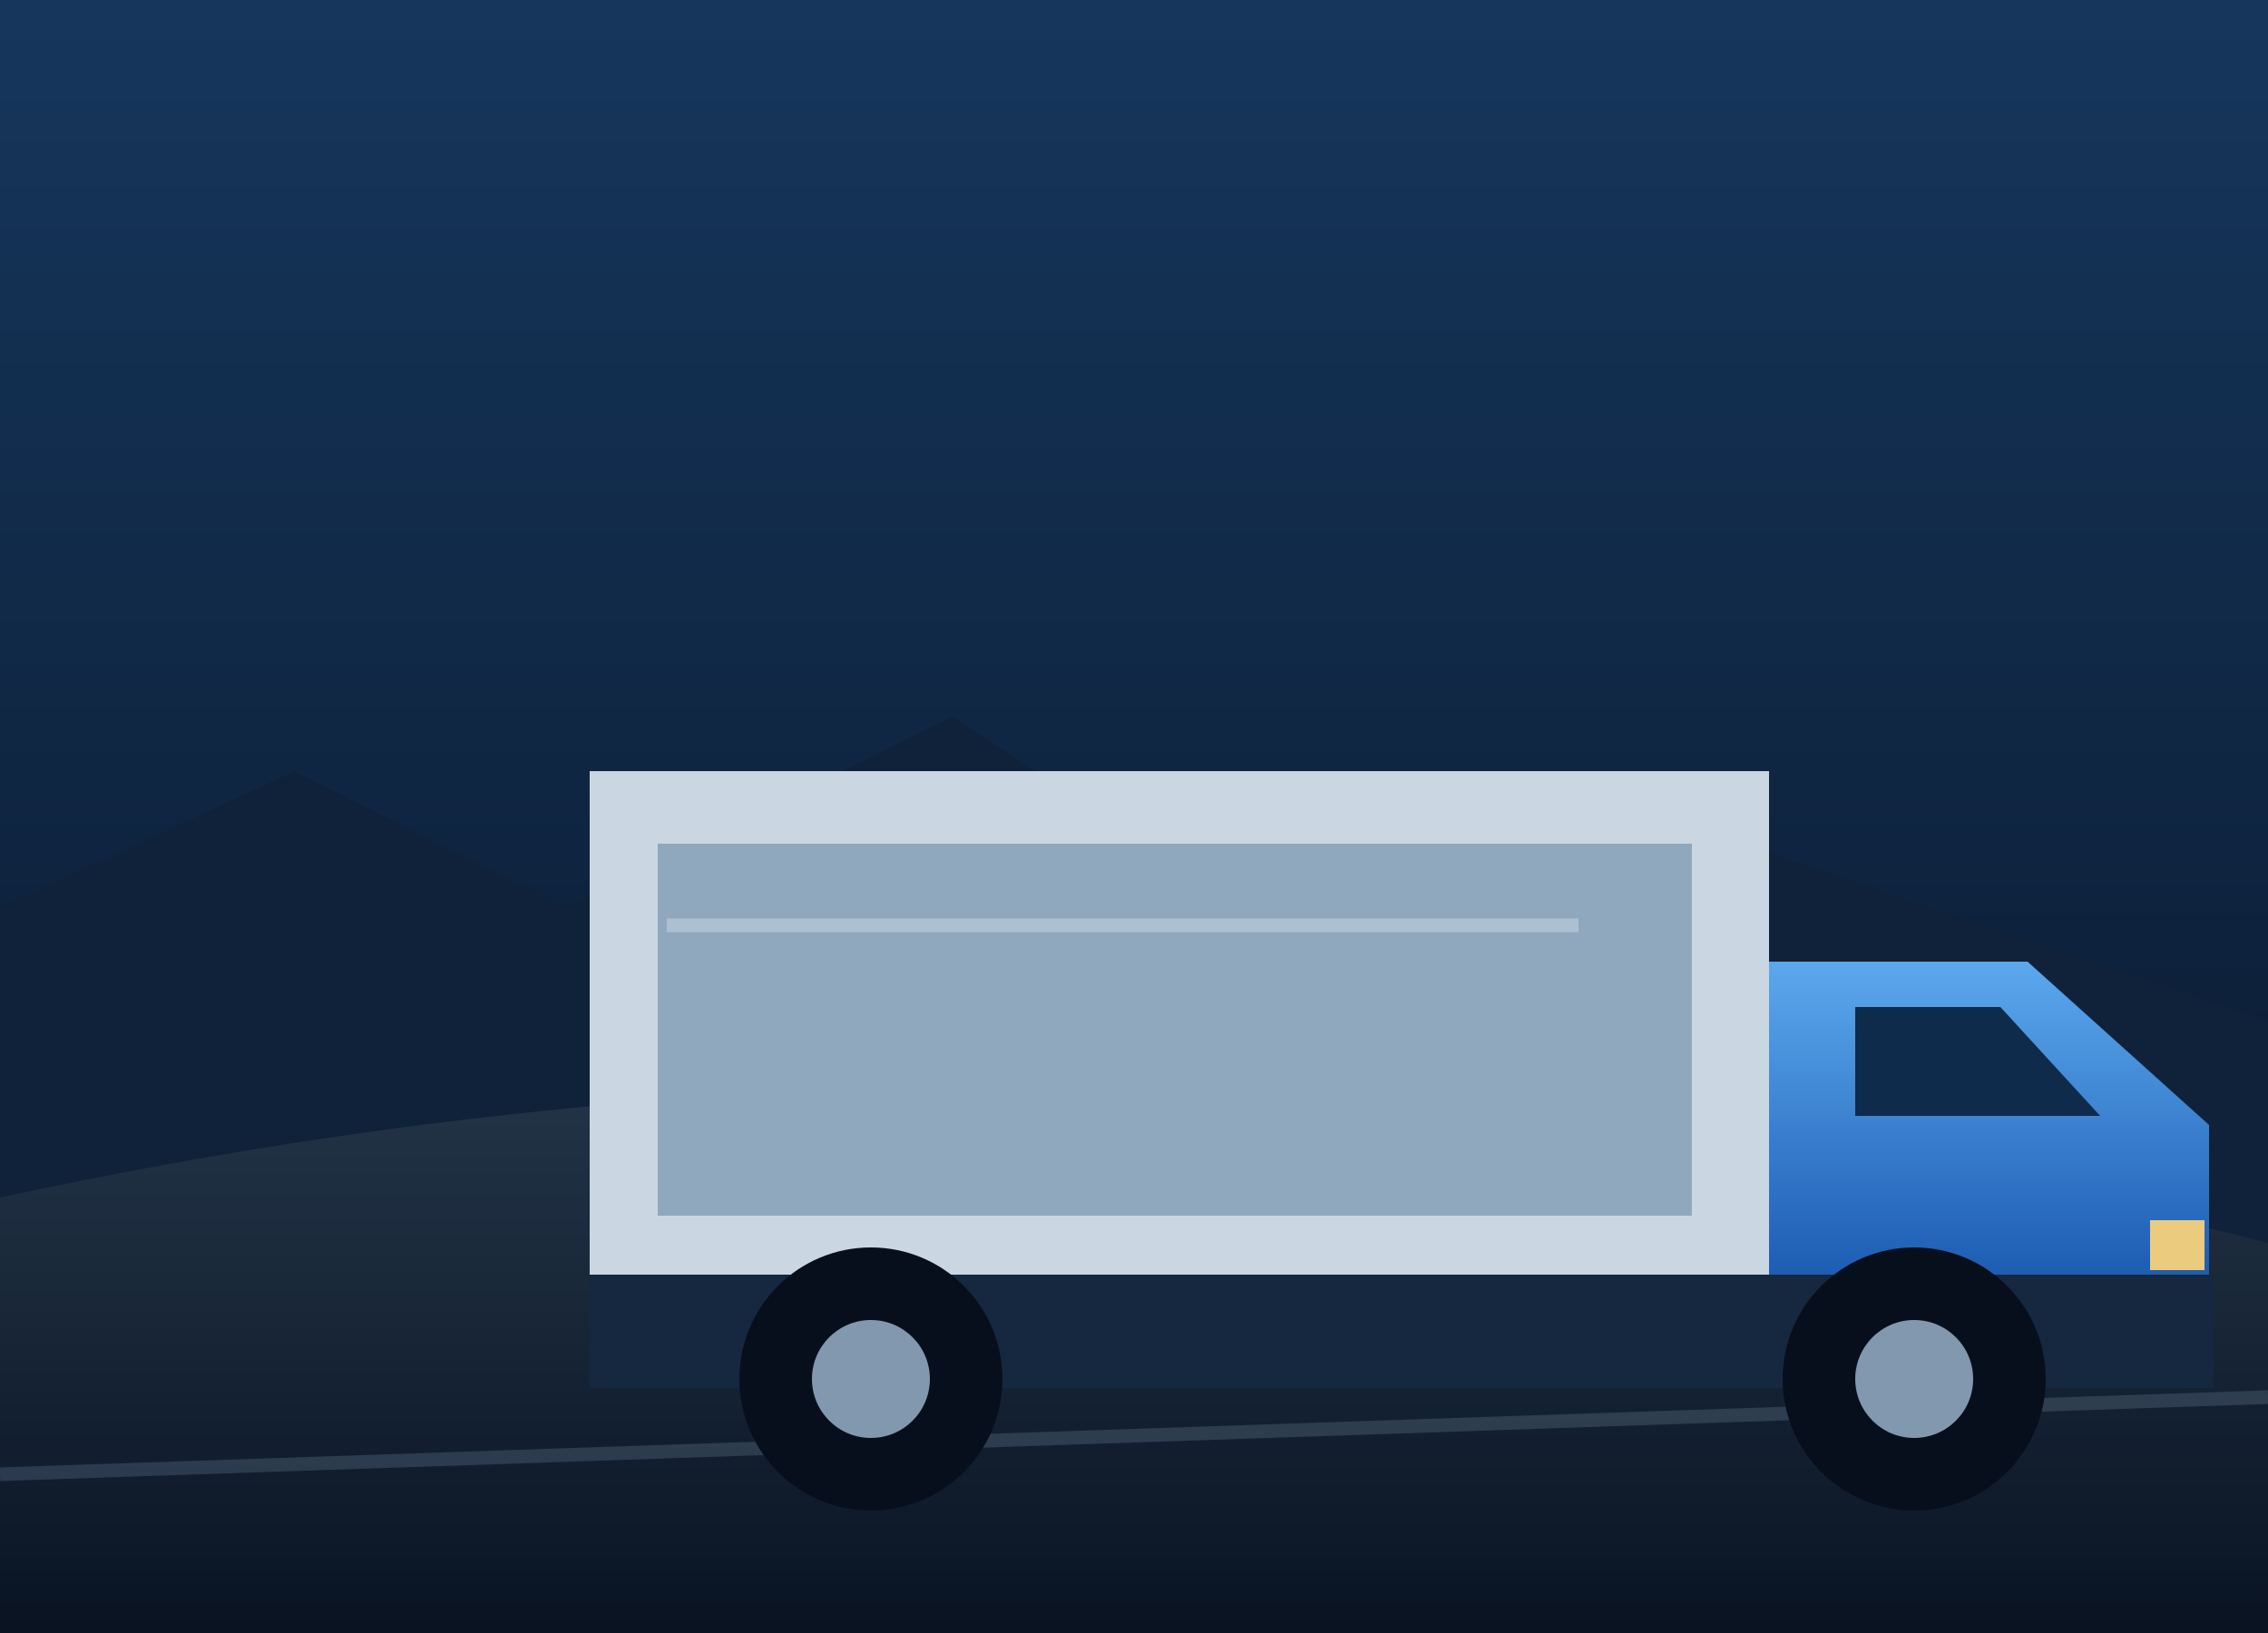
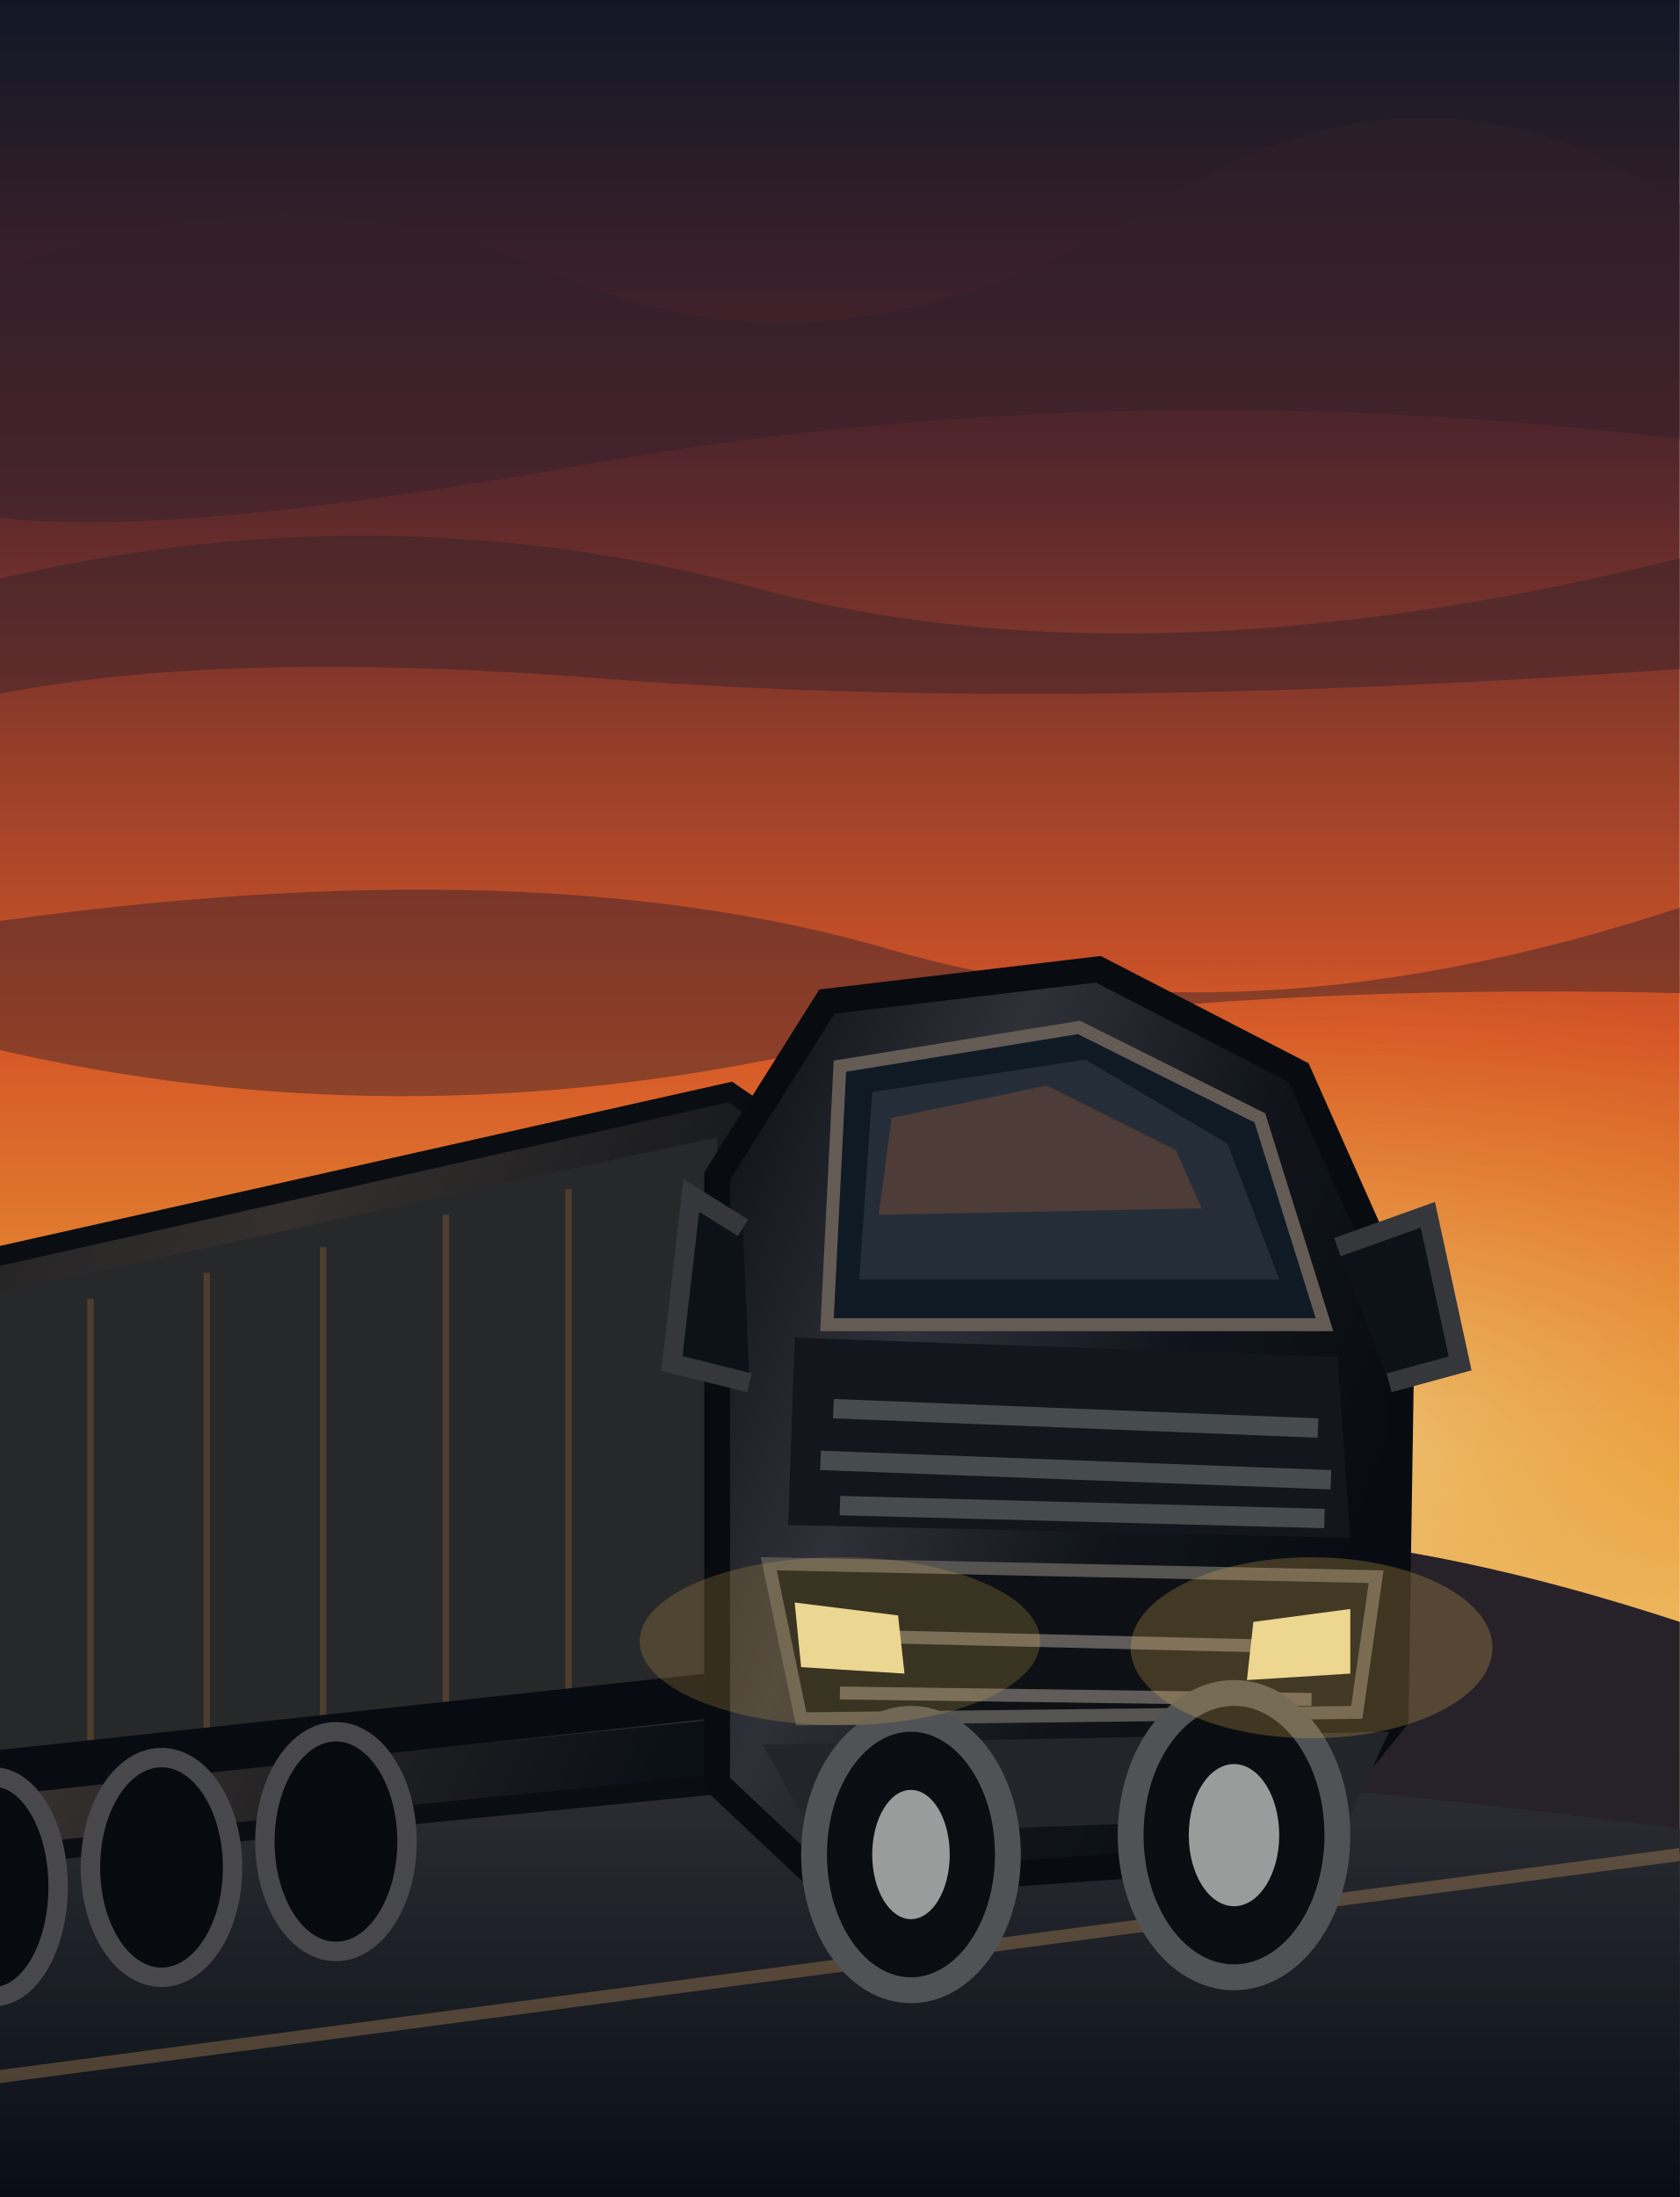
- <svg xmlns="http://www.w3.org/2000/svg" viewBox="0 0 500 360">
+ <svg xmlns="http://www.w3.org/2000/svg" viewBox="0 0 260 340" preserveAspectRatio="xMidYMid slice">
  <defs>
-     <linearGradient id="sky" x2="0" y2="1">
-       <stop stop-color="#183a62" />
-       <stop offset="1" stop-color="#071426" />
+     <linearGradient id="sky" x1="0" y1="0" x2="0" y2="1">
+       <stop stop-color="#101827" />
+       <stop offset=".22" stop-color="#5d292d" />
+       <stop offset=".47" stop-color="#e65c28" />
+       <stop offset=".67" stop-color="#ffb039" />
+       <stop offset=".78" stop-color="#ffe58c" />
+       <stop offset="1" stop-color="#1c2028" />
    </linearGradient>
-     <linearGradient id="cab" x2="0" y2="1">
-       <stop stop-color="#63b5ff" />
-       <stop offset="1" stop-color="#1658b8" />
+     <linearGradient id="metal" x1="0" y1="0" x2="1" y2=".5">
+       <stop stop-color="#080d12" />
+       <stop offset=".38" stop-color="#32343a" />
+       <stop offset=".7" stop-color="#11161b" />
+       <stop offset="1" stop-color="#080c11" />
    </linearGradient>
-     <linearGradient id="road" x2="0" y2="1">
-       <stop stop-color="#26374b" />
-       <stop offset="1" stop-color="#0a1423" />
+     <linearGradient id="box" x1="0" y1="0" x2="1" y2=".3">
+       <stop stop-color="#14181d" />
+       <stop offset=".5" stop-color="#38332f" />
+       <stop offset="1" stop-color="#0b1017" />
    </linearGradient>
+     <linearGradient id="road" x1="0" y1="0" x2="0" y2="1">
+       <stop stop-color="#303137" />
+       <stop offset="1" stop-color="#080e16" />
+     </linearGradient>
+     <radialGradient id="sun">
+       <stop stop-color="#ffdf90" stop-opacity=".9" />
+       <stop offset="1" stop-color="#ff8a22" stop-opacity="0" />
+     </radialGradient>
  </defs>
-   <rect width="500" height="360" fill="url(#sky)" />
-   <path d="M0 200 65 170 125 200 210 158 290 210 360 178 500 225V360H0" fill="#10243d" />
-   <path d="M0 264Q250 210 500 274V360H0" fill="url(#road)" />
-   <path d="M0 325 500 308" stroke="#8aa3ba" stroke-opacity=".25" stroke-width="3" />
-   <g transform="translate(35 105)">
-     <path d="M95 65H355V186H95Z" fill="#dbe7f3" />
-     <path d="M110 81H338V163H110Z" fill="#9cb5cc" />
-     <path d="M355 107H412L452 143V186H355Z" fill="url(#cab)" />
-     <path d="M374 117H406L428 141H374Z" fill="#102e4f" />
-     <path d="M95 176H453V201H95Z" fill="#172a43" />
-     <circle cx="157" cy="199" r="29" fill="#080f1d" />
-     <circle cx="157" cy="199" r="13" fill="#8da4bb" />
-     <circle cx="387" cy="199" r="29" fill="#080f1d" />
-     <circle cx="387" cy="199" r="13" fill="#8da4bb" />
-     <path d="M439 164h12v11h-12Z" fill="#ffdb85" />
-     <path d="M112 99h201" stroke="#dce9f7" stroke-width="3" opacity=".5" />
+   <rect width="260" height="340" fill="url(#sky)" />
+   <ellipse cx="198" cy="224" rx="125" ry="75" fill="url(#sun)" />
+   <g opacity=".45" fill="#34212b">
+     <path d="M-15 48Q40 22 85 42T180 31T275 44V70Q180 56 90 72T-15 75Z" />
+     <path d="M-20 95Q50 73 117 91T280 81V102Q170 111 93 105T-20 113Z" />
+     <path d="M-10 144Q80 130 138 147T270 137V154Q185 151 119 164T-10 160Z" />
  </g>
-   <path d="M0 0h500v360H0Z" fill="#05101e" opacity=".08" />
+   <path d="M0 249Q38 236 74 248T150 244T260 251V340H0" fill="#29232a" />
+   <path d="M0 282Q100 262 260 283V340H0" fill="url(#road)" />
+   <path d="M-20 324 260 287" stroke="#edb16b" stroke-opacity=".3" stroke-width="2" />
+   <g transform="translate(-34 0)">
+     <path d="M-9 204 147 169 166 182 167 274 5 290Z" fill="url(#box)" stroke="#0a0d11" stroke-width="3" />
+     <path d="M-3 208 145 176 146 266 0 281Z" fill="#292a2b" />
+     <path d="M15 207 15 278M31 204 31 275M48 201 48 272M66 197 66 270M84 193 84 267M103 188 103 265M122 184 122 263" stroke="#a46a39" stroke-opacity=".36" stroke-width="1" />
+     <path d="M0 278 148 262" stroke="#080c11" stroke-width="7" />
+     <path d="M22 276 22 292M53 274 53 290M83 270 83 286" stroke="#0c1116" stroke-width="5" />
+     <g fill="#070a0e" stroke="#4d4d50" stroke-width="3">
+       <ellipse cx="33" cy="292" rx="10" ry="17" />
+       <ellipse cx="59" cy="289" rx="11" ry="17" />
+       <ellipse cx="86" cy="285" rx="11" ry="17" />
+     </g>
+     <path d="M145 182 162 155 204 150 235 166 251 202 250 266 233 287 162 292 145 276Z" fill="url(#metal)" stroke="#080b0e" stroke-width="4" />
+     <path d="M164 165 201 159 229 173 239 205 162 205Z" fill="#101b26" stroke="#6b625a" stroke-width="2" />
+     <path d="M169 169 202 164 224 177 232 198 167 198Z" fill="#27303b" />
+     <path d="M172 173 196 168 216 178 220 187 170 188Z" fill="#a35e37" opacity=".35" />
+     <path d="M157 207 241 210 243 238 156 236Z" fill="#13171c" />
+     <path d="M163 218 238 221M161 226 240 229M164 233 239 235" stroke="#4b5053" stroke-width="3" />
+     <path d="M153 242 247 244 244 265 158 266Z" fill="#0d1115" stroke="#5b5a56" stroke-width="2" />
+     <path d="M158 253 241 255M164 262 237 263" stroke="#66635e" stroke-width="2" />
+     <path d="M149 190 141 185 138 211 150 214M241 193 255 188 260 211 249 214" fill="#0d1218" stroke="#383b3d" stroke-width="3" />
+     <path d="M152 270 249 268 243 281 160 284Z" fill="#24282b" />
+     <g fill="#0a0d10" stroke="#56595a" stroke-width="4">
+       <ellipse cx="175" cy="287" rx="15" ry="21" />
+       <ellipse cx="225" cy="284" rx="16" ry="22" />
+     </g>
+     <g fill="#a6a7a6">
+       <ellipse cx="175" cy="287" rx="6" ry="10" />
+       <ellipse cx="225" cy="284" rx="7" ry="11" />
+     </g>
+     <path d="M157 248 173 250 174 259 158 258Z" fill="#fff0ad" />
+     <path d="M228 251 243 249 243 259 227 260Z" fill="#fff0ad" />
+     <ellipse cx="164" cy="254" rx="31" ry="13" fill="#ffc75c" opacity=".2" />
+     <ellipse cx="237" cy="255" rx="28" ry="14" fill="#ffc75c" opacity=".24" />
+   </g>
+   <path d="M0 0H260V340H0Z" fill="#09121f" opacity=".08" />
</svg>
